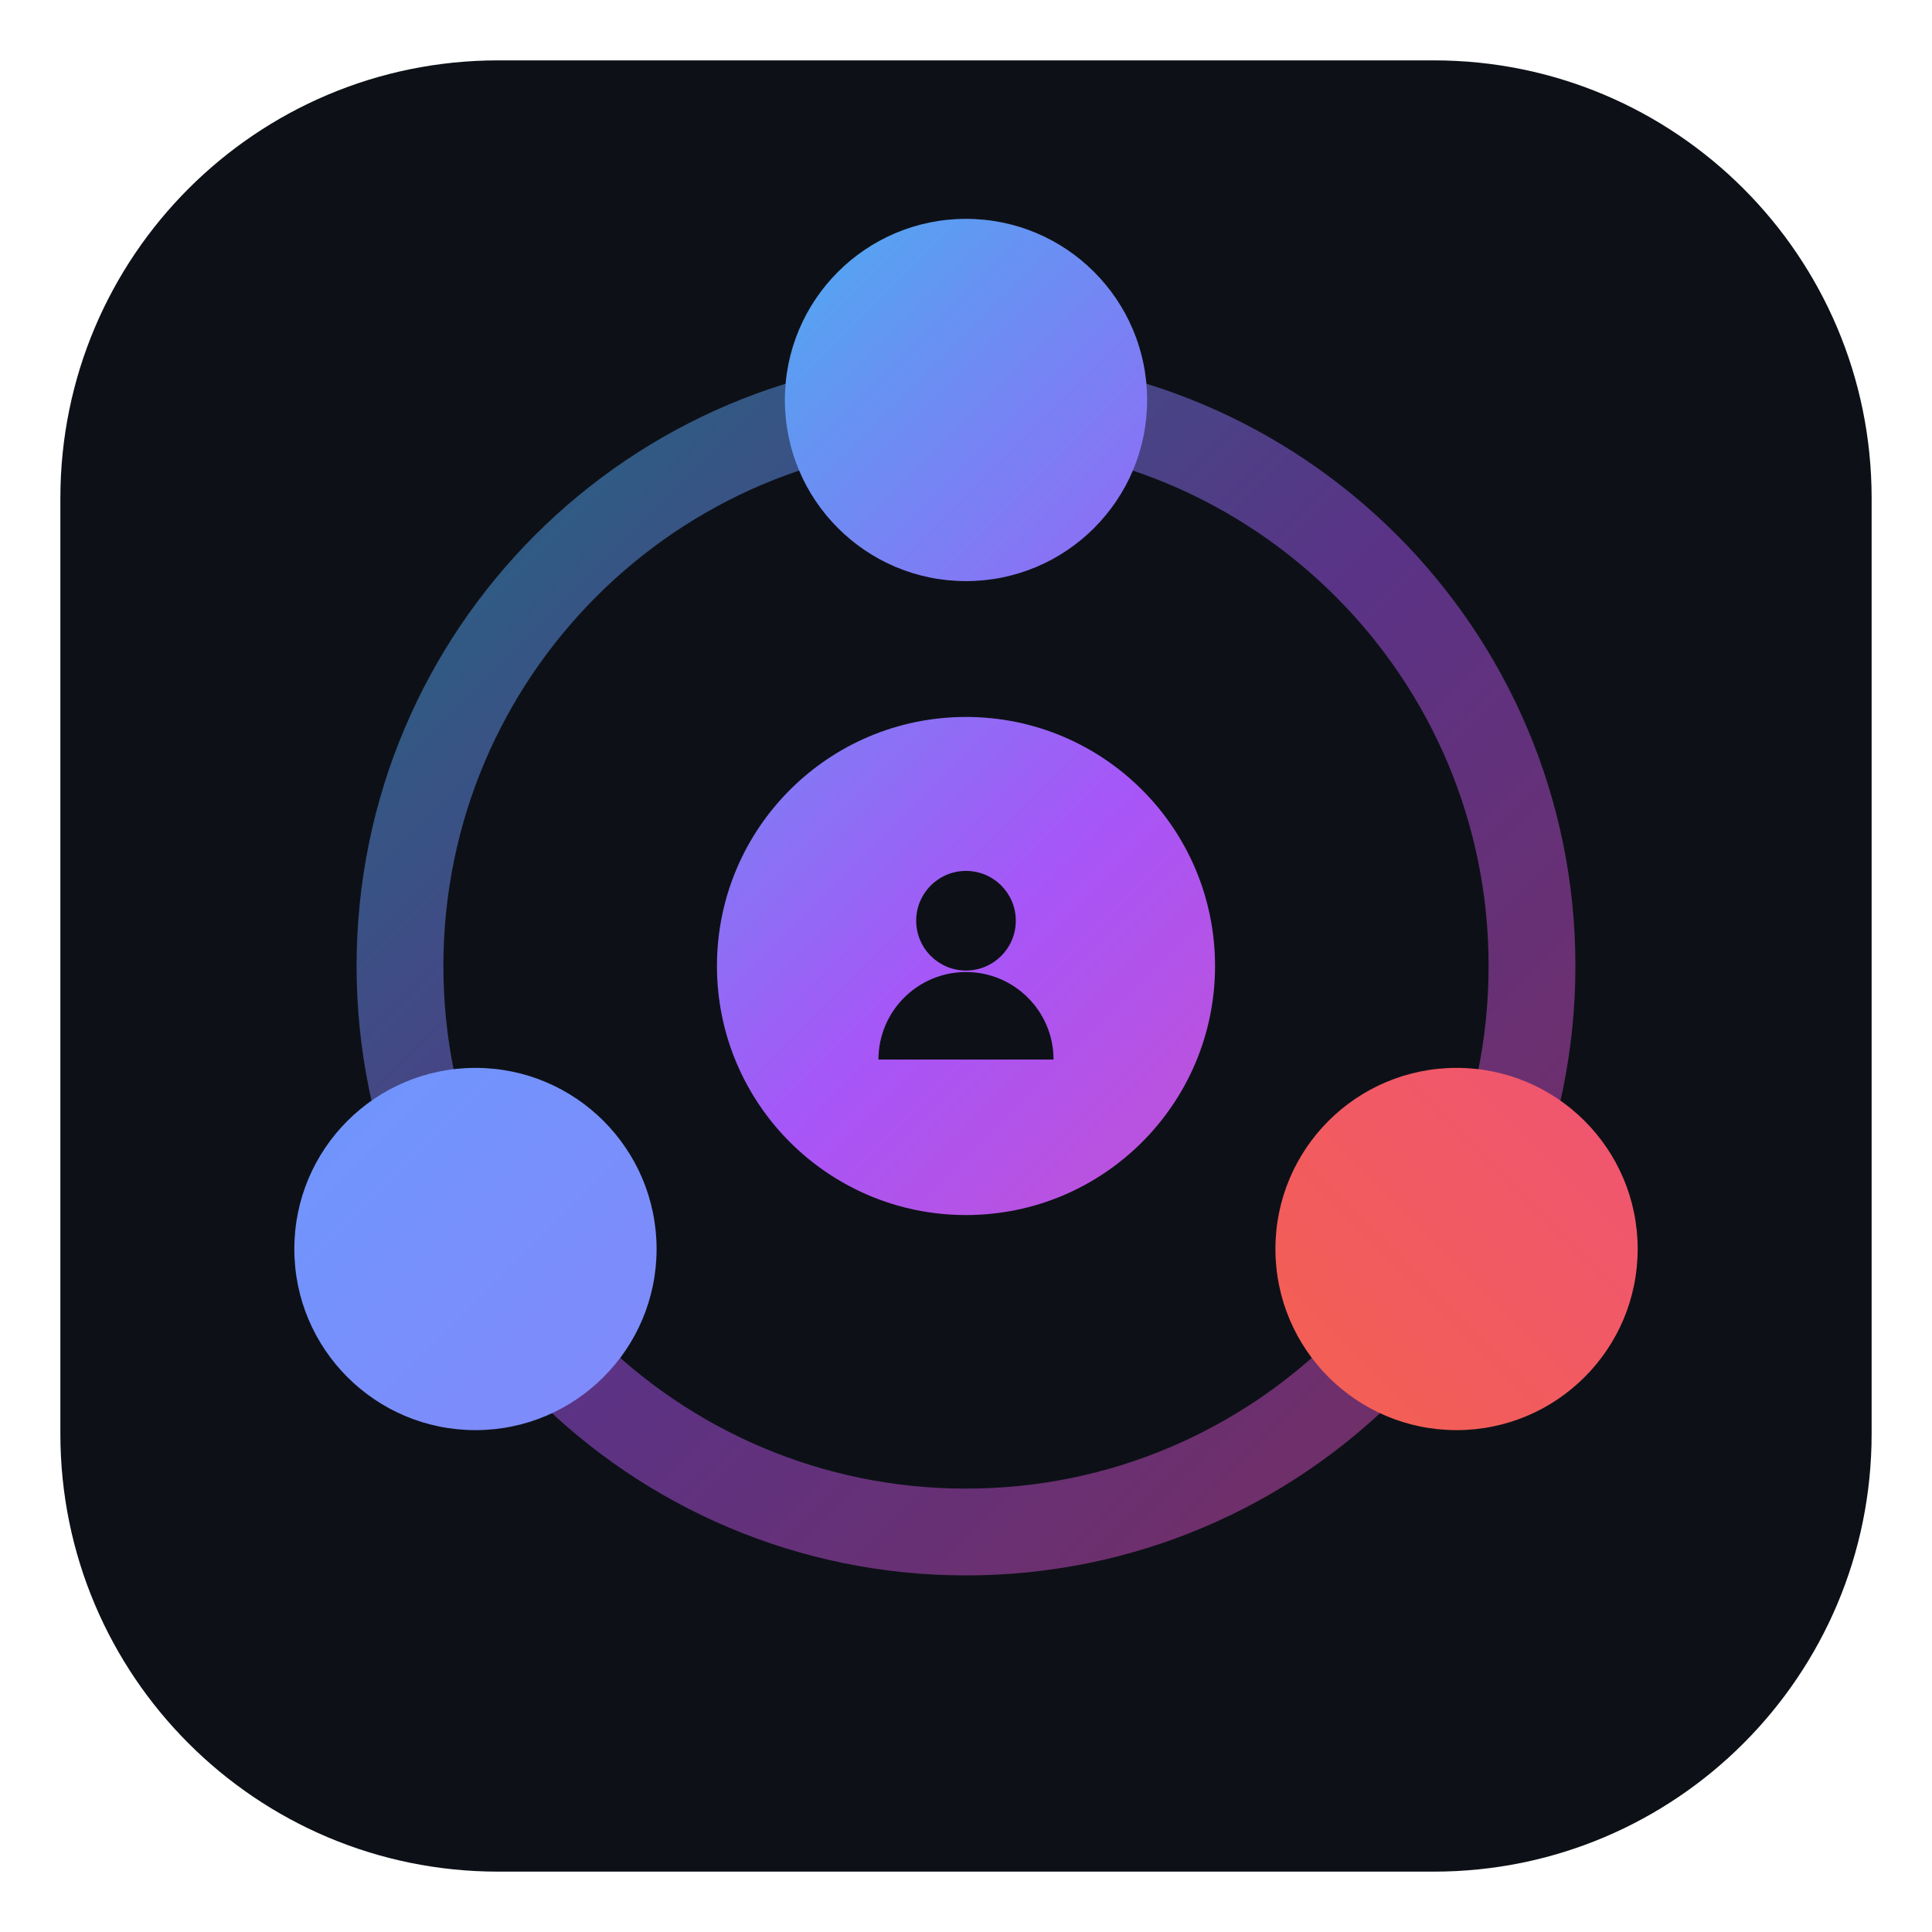
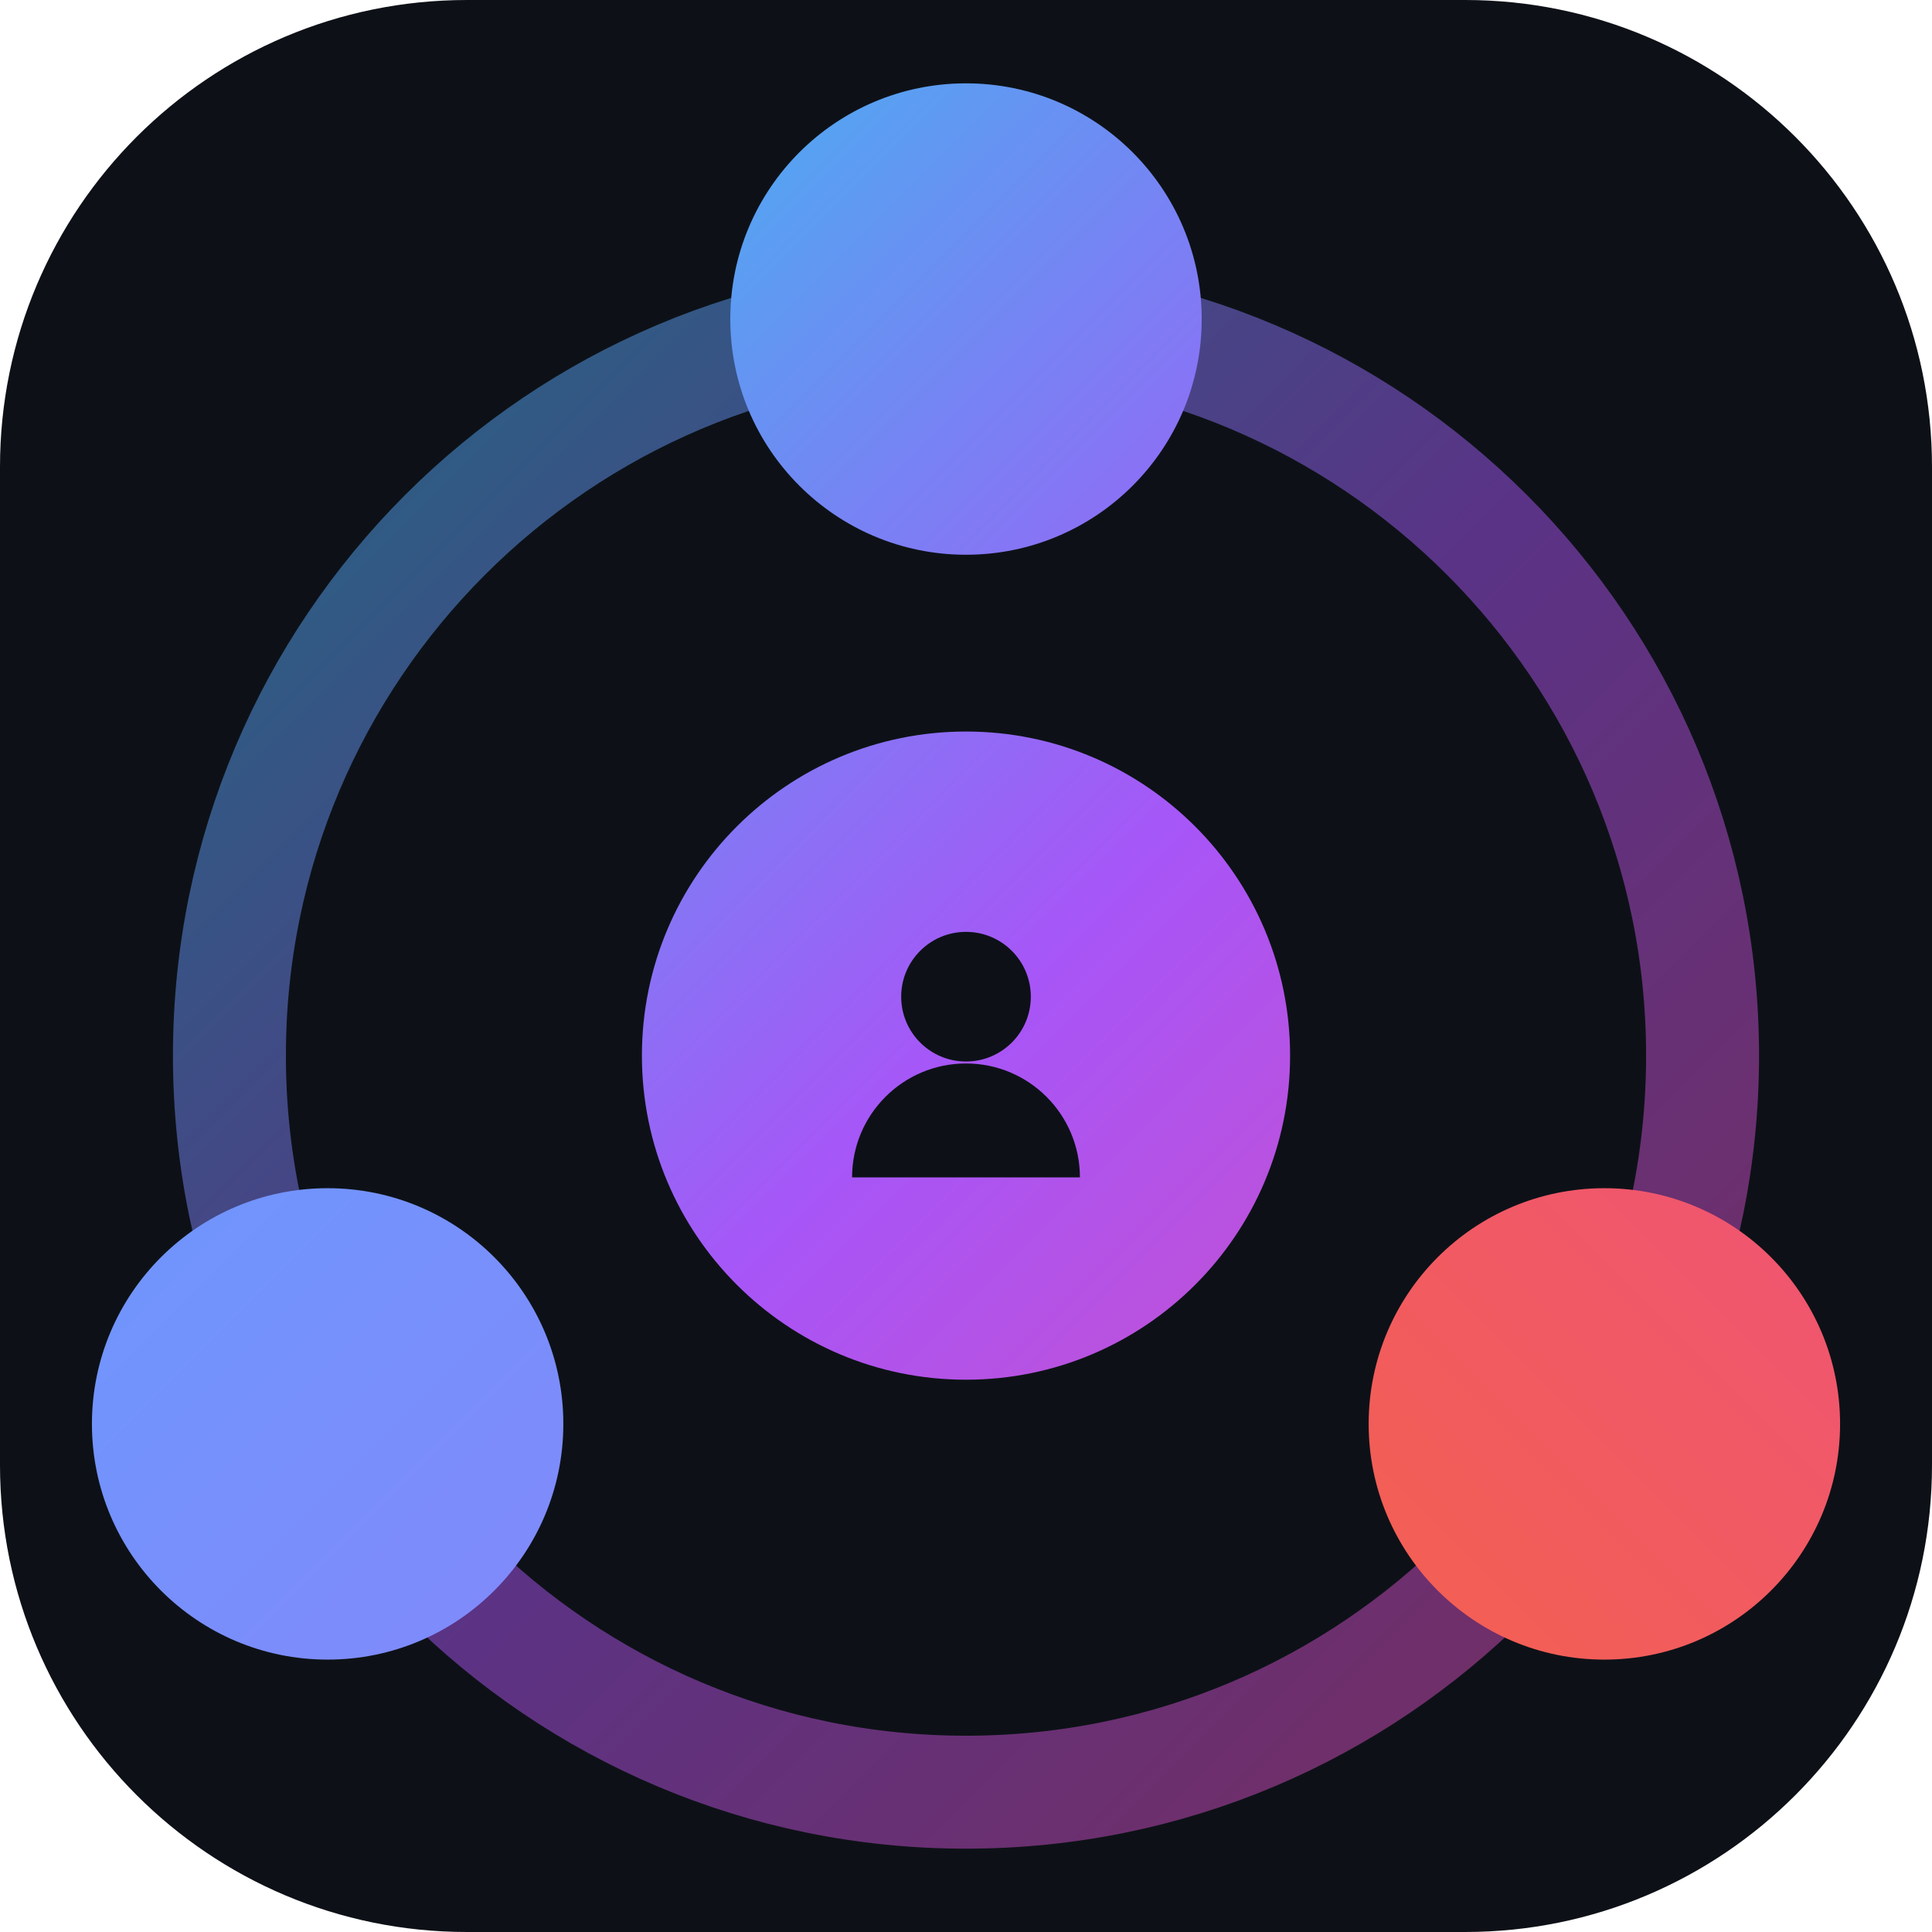
- <svg xmlns="http://www.w3.org/2000/svg" viewBox="0 0 1024 1024" width="1024" height="1024">
+ <svg xmlns="http://www.w3.org/2000/svg" viewBox="32 32 960 960" width="1024" height="1024">
  <defs>
    <linearGradient id="g" x1="150" y1="150" x2="874" y2="874" gradientUnits="userSpaceOnUse">
      <stop offset="0" stop-color="#22d3ee" />
      <stop offset=".5" stop-color="#a855f7" />
      <stop offset="1" stop-color="#ec4899" />
    </linearGradient>
    <linearGradient id="gb" x1="150" y1="150" x2="874" y2="874" gradientUnits="userSpaceOnUse">
      <stop offset="0" stop-color="#58a6ff" />
      <stop offset="1" stop-color="#a371f7" />
    </linearGradient>
    <linearGradient id="go" x1="150" y1="874" x2="874" y2="150" gradientUnits="userSpaceOnUse">
      <stop offset="0" stop-color="#f97316" />
      <stop offset="1" stop-color="#ec4899" />
    </linearGradient>
    <linearGradient id="gt" x1="150" y1="874" x2="874" y2="150" gradientUnits="userSpaceOnUse">
      <stop offset="0" stop-color="#34d399" />
      <stop offset="1" stop-color="#22d3ee" />
    </linearGradient>
    <linearGradient id="gd" x1="150" y1="150" x2="874" y2="874" gradientUnits="userSpaceOnUse">
      <stop offset="0" stop-color="#1b2430" />
      <stop offset="1" stop-color="#0d1117" />
    </linearGradient>
  </defs>
  <rect x="32" y="32" width="960" height="960" rx="232" fill="#0d1117" />
-   <circle cx="512" cy="512" r="300" fill="none" stroke="url(#g)" stroke-width="46" opacity=".5" />
-   <circle cx="512" cy="512" r="132" fill="url(#g)" />
-   <circle cx="512" cy="488" r="26.4" fill="#0d1117" />
-   <path d="M465.6 561.6a46.4 46.4 0 0 1 92.8 0z" fill="#0d1117" />
-   <circle cx="512" cy="212" r="96" fill="url(#g)" />
-   <circle cx="252" cy="662" r="96" fill="url(#gb)" />
-   <circle cx="772" cy="662" r="96" fill="url(#go)" />
+   <g transform="translate(512 512) scale(1.22) translate(-512 -475.5)">
+     <circle cx="512" cy="512" r="300" fill="none" stroke="url(#g)" stroke-width="46" opacity=".5" />
+     <circle cx="512" cy="512" r="132" fill="url(#g)" />
+     <circle cx="512" cy="488" r="26.4" fill="#0d1117" />
+     <path d="M465.6 561.6a46.4 46.4 0 0 1 92.8 0z" fill="#0d1117" />
+     <circle cx="512" cy="212" r="96" fill="url(#g)" />
+     <circle cx="252" cy="662" r="96" fill="url(#gb)" />
+     <circle cx="772" cy="662" r="96" fill="url(#go)" />
+   </g>
</svg>
